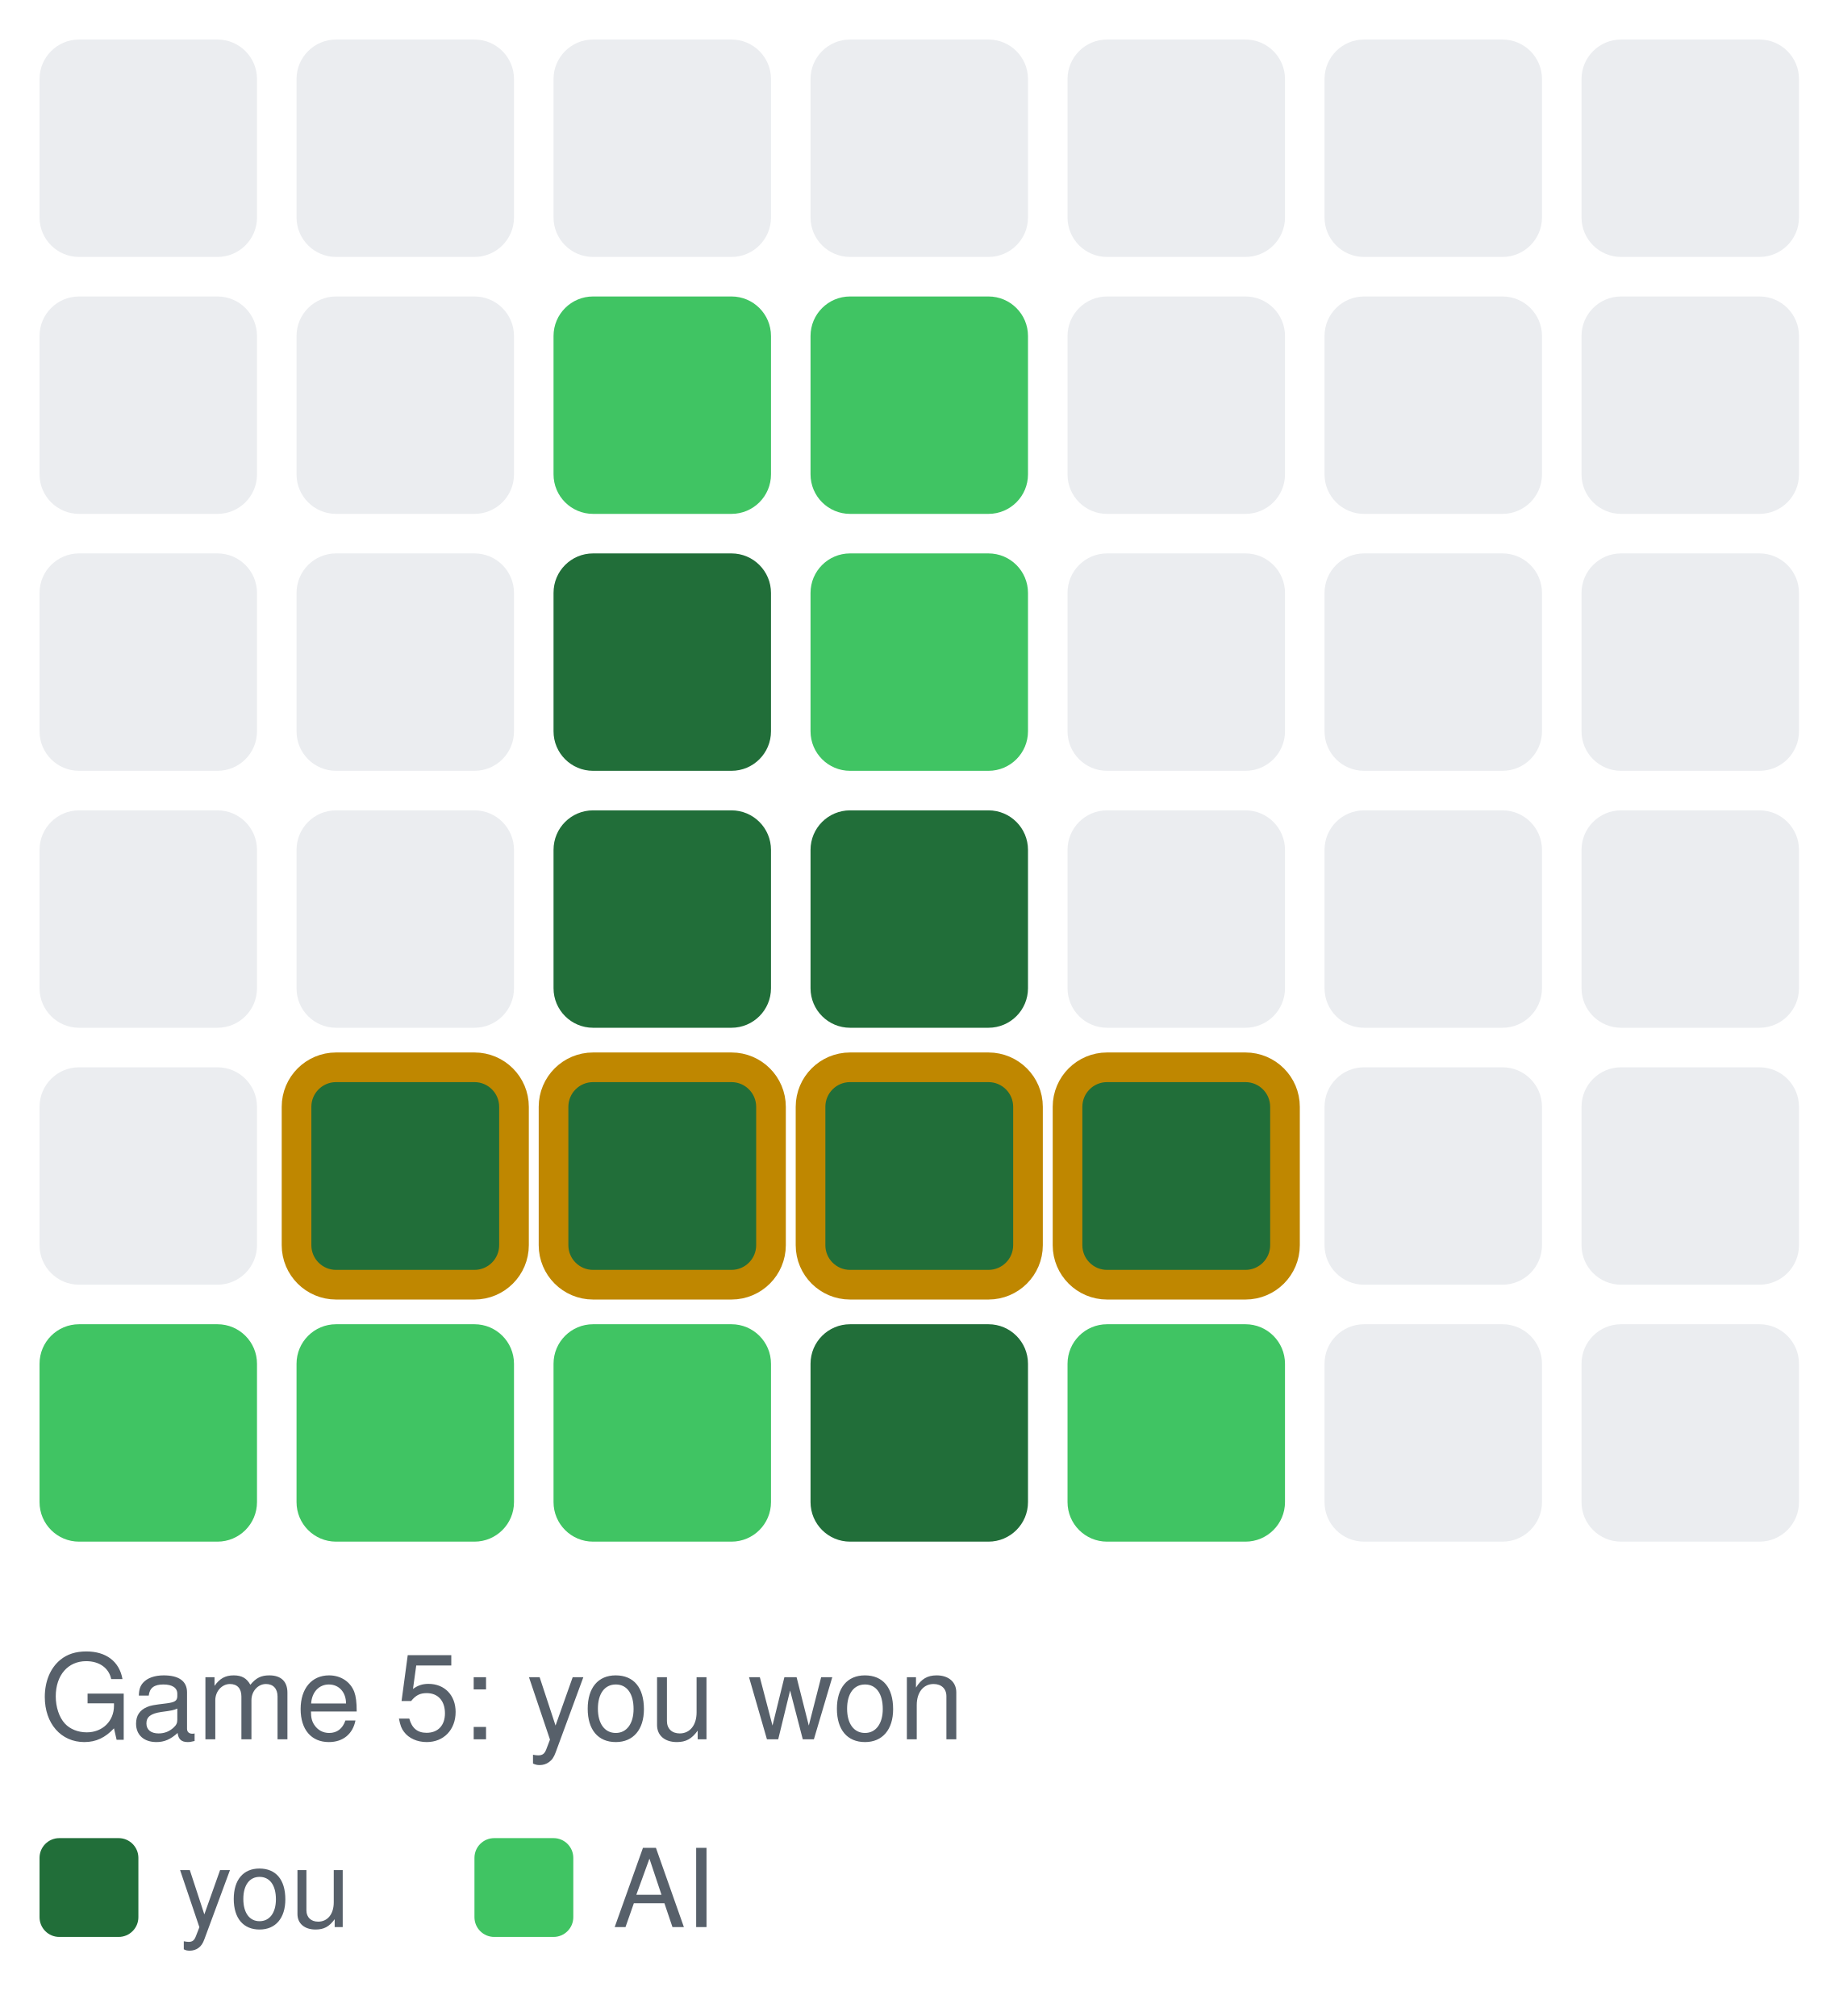
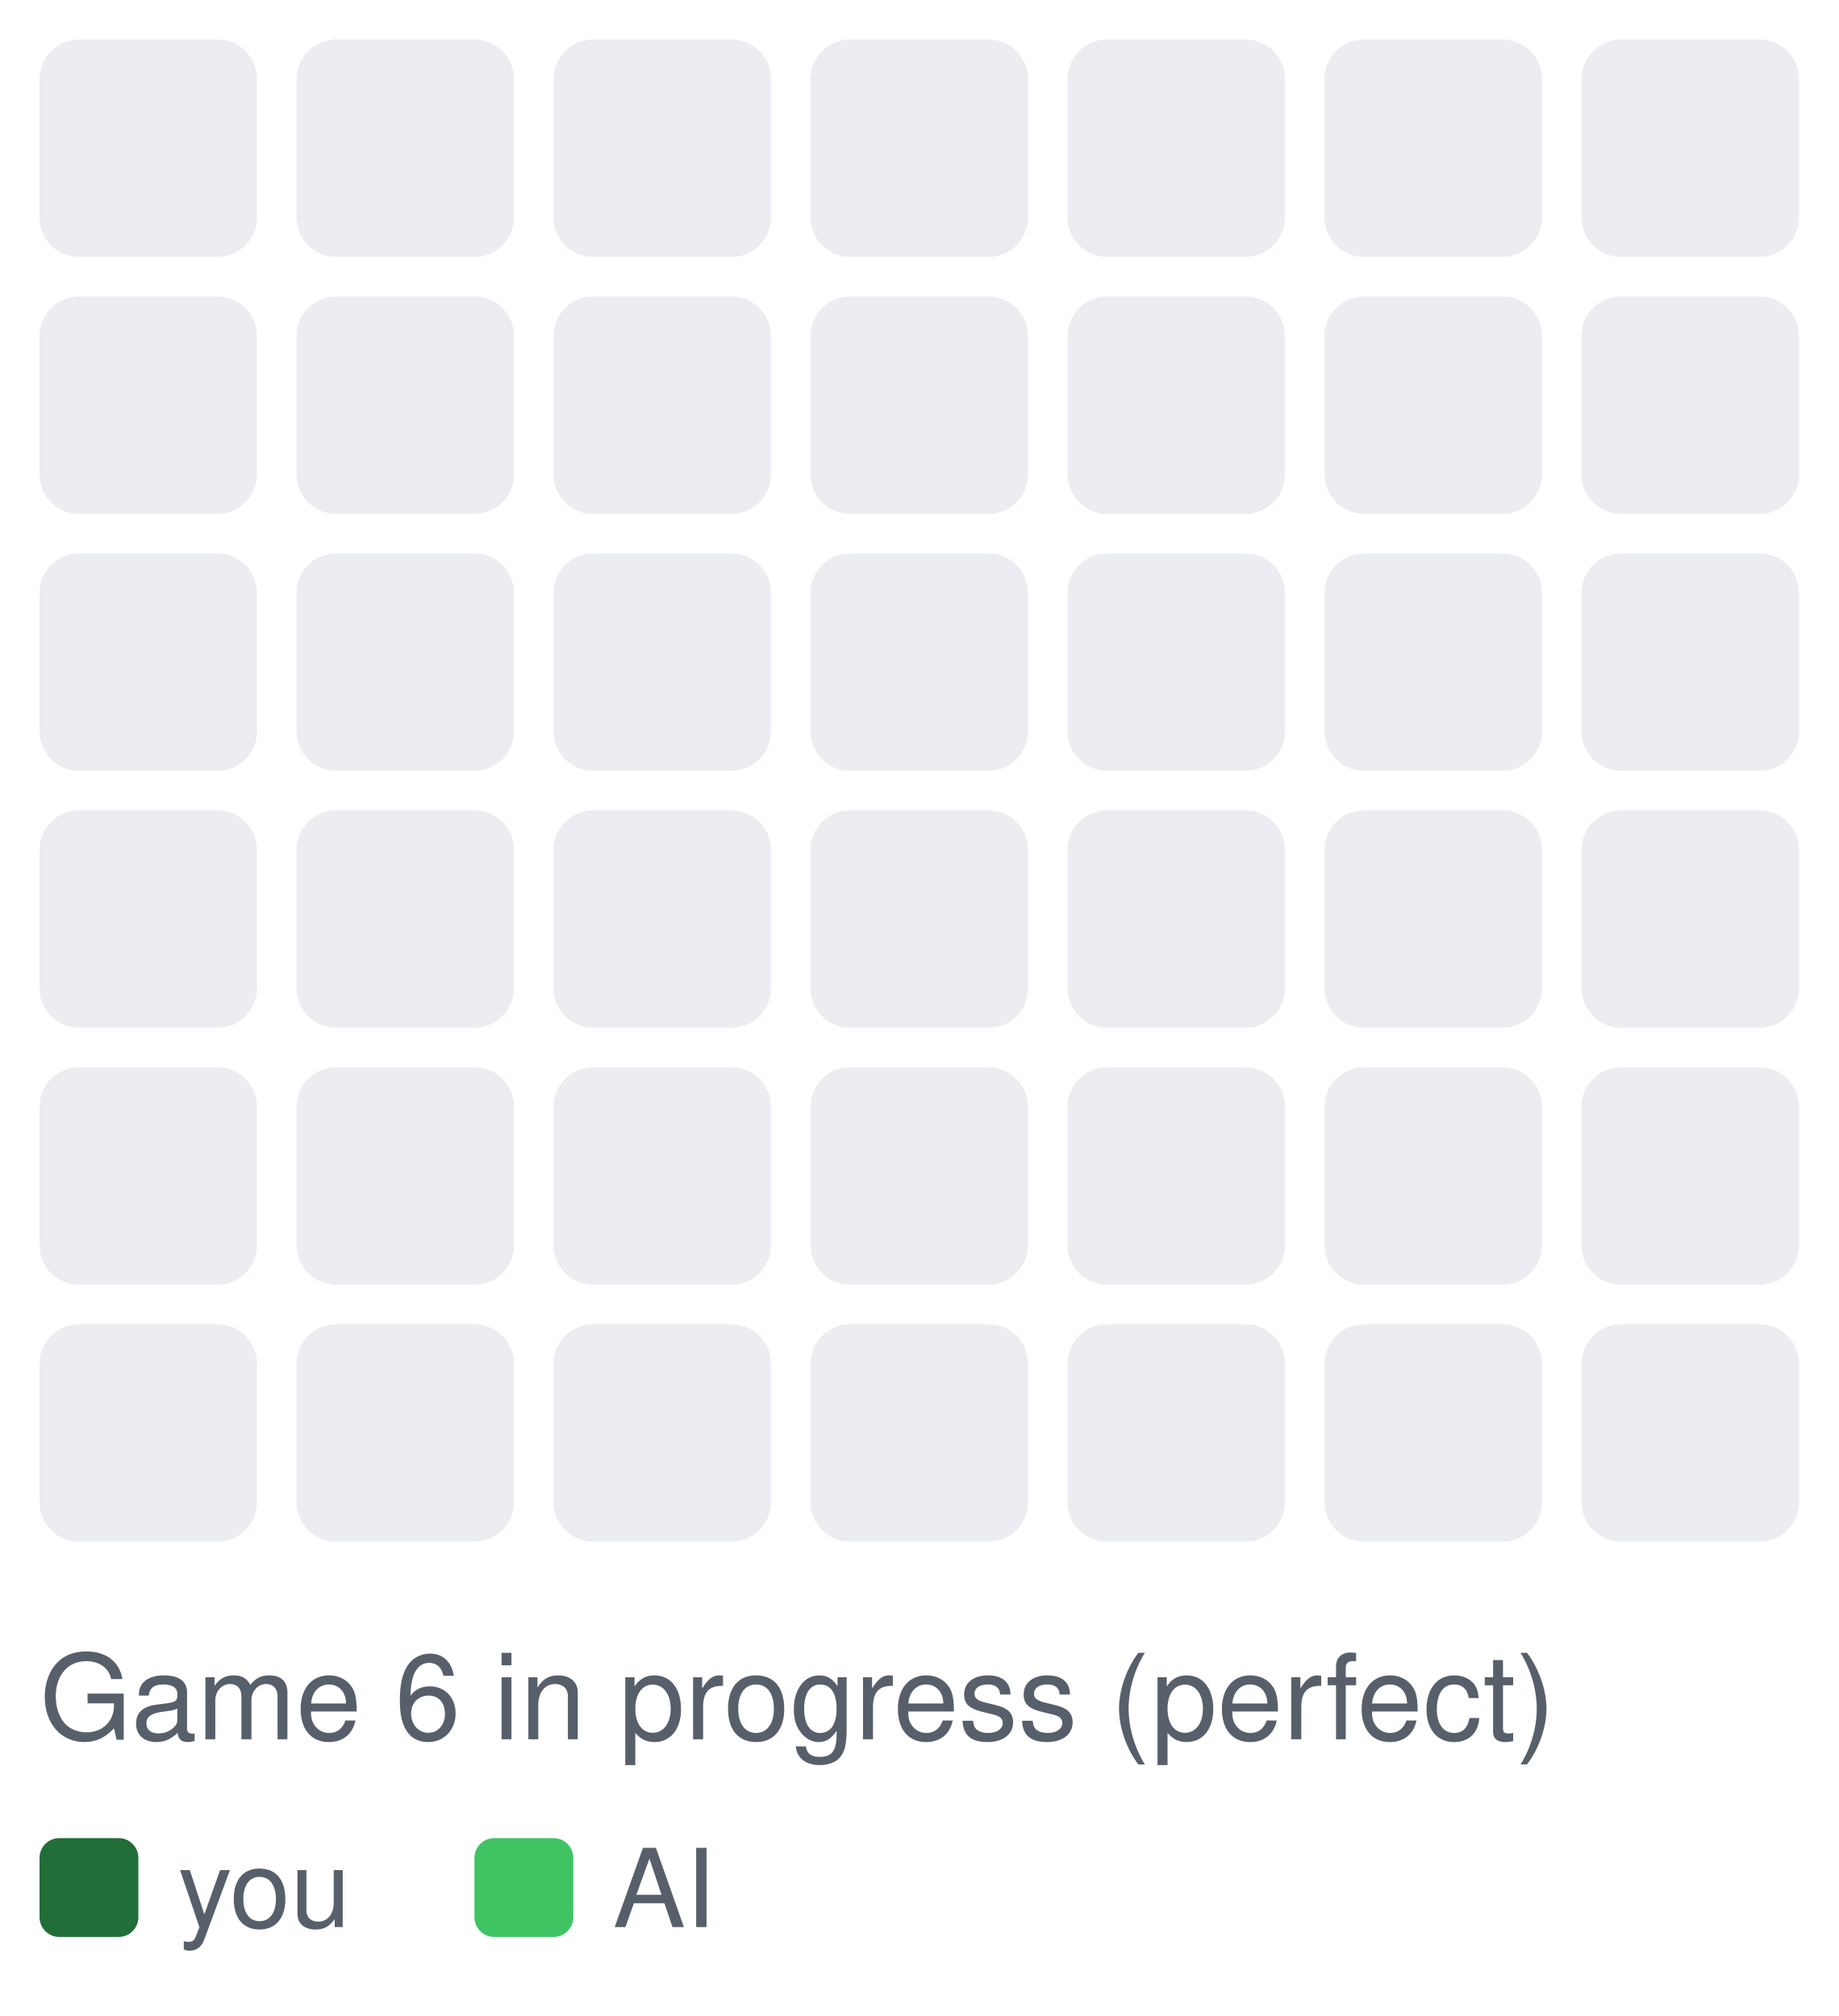
- <svg xmlns="http://www.w3.org/2000/svg" width="186" height="204" viewBox="0 0 186 204" role="img" aria-label="Commit Four: Game 5: you won">
-   <rect x="4" y="134" width="22" height="22" rx="4" fill="#40c463" />
+ <svg xmlns="http://www.w3.org/2000/svg" width="186" height="204" viewBox="0 0 186 204" role="img" aria-label="Commit Four: Game 6 in progress (perfect)">
+   <rect x="4" y="134" width="22" height="22" rx="4" fill="#ebedf0" />
  <rect x="4" y="108" width="22" height="22" rx="4" fill="#ebedf0" />
  <rect x="4" y="82" width="22" height="22" rx="4" fill="#ebedf0" />
  <rect x="4" y="56" width="22" height="22" rx="4" fill="#ebedf0" />
  <rect x="4" y="30" width="22" height="22" rx="4" fill="#ebedf0" />
  <rect x="4" y="4" width="22" height="22" rx="4" fill="#ebedf0" />
-   <rect x="30" y="134" width="22" height="22" rx="4" fill="#40c463" />
-   <rect x="30" y="108" width="22" height="22" rx="4" fill="#216e39" stroke="#bf8700" stroke-width="3" />
+   <rect x="30" y="134" width="22" height="22" rx="4" fill="#ebedf0" />
+   <rect x="30" y="108" width="22" height="22" rx="4" fill="#ebedf0" />
  <rect x="30" y="82" width="22" height="22" rx="4" fill="#ebedf0" />
  <rect x="30" y="56" width="22" height="22" rx="4" fill="#ebedf0" />
  <rect x="30" y="30" width="22" height="22" rx="4" fill="#ebedf0" />
  <rect x="30" y="4" width="22" height="22" rx="4" fill="#ebedf0" />
-   <rect x="56" y="134" width="22" height="22" rx="4" fill="#40c463" />
-   <rect x="56" y="108" width="22" height="22" rx="4" fill="#216e39" stroke="#bf8700" stroke-width="3" />
-   <rect x="56" y="82" width="22" height="22" rx="4" fill="#216e39" />
-   <rect x="56" y="56" width="22" height="22" rx="4" fill="#216e39" />
-   <rect x="56" y="30" width="22" height="22" rx="4" fill="#40c463" />
+   <rect x="56" y="134" width="22" height="22" rx="4" fill="#ebedf0" />
+   <rect x="56" y="108" width="22" height="22" rx="4" fill="#ebedf0" />
+   <rect x="56" y="82" width="22" height="22" rx="4" fill="#ebedf0" />
+   <rect x="56" y="56" width="22" height="22" rx="4" fill="#ebedf0" />
+   <rect x="56" y="30" width="22" height="22" rx="4" fill="#ebedf0" />
  <rect x="56" y="4" width="22" height="22" rx="4" fill="#ebedf0" />
-   <rect x="82" y="134" width="22" height="22" rx="4" fill="#216e39" />
-   <rect x="82" y="108" width="22" height="22" rx="4" fill="#216e39" stroke="#bf8700" stroke-width="3" />
-   <rect x="82" y="82" width="22" height="22" rx="4" fill="#216e39" />
-   <rect x="82" y="56" width="22" height="22" rx="4" fill="#40c463" />
-   <rect x="82" y="30" width="22" height="22" rx="4" fill="#40c463" />
+   <rect x="82" y="134" width="22" height="22" rx="4" fill="#ebedf0" />
+   <rect x="82" y="108" width="22" height="22" rx="4" fill="#ebedf0" />
+   <rect x="82" y="82" width="22" height="22" rx="4" fill="#ebedf0" />
+   <rect x="82" y="56" width="22" height="22" rx="4" fill="#ebedf0" />
+   <rect x="82" y="30" width="22" height="22" rx="4" fill="#ebedf0" />
  <rect x="82" y="4" width="22" height="22" rx="4" fill="#ebedf0" />
-   <rect x="108" y="134" width="22" height="22" rx="4" fill="#40c463" />
-   <rect x="108" y="108" width="22" height="22" rx="4" fill="#216e39" stroke="#bf8700" stroke-width="3" />
+   <rect x="108" y="134" width="22" height="22" rx="4" fill="#ebedf0" />
+   <rect x="108" y="108" width="22" height="22" rx="4" fill="#ebedf0" />
  <rect x="108" y="82" width="22" height="22" rx="4" fill="#ebedf0" />
  <rect x="108" y="56" width="22" height="22" rx="4" fill="#ebedf0" />
  <rect x="108" y="30" width="22" height="22" rx="4" fill="#ebedf0" />
  <rect x="108" y="4" width="22" height="22" rx="4" fill="#ebedf0" />
  <rect x="134" y="134" width="22" height="22" rx="4" fill="#ebedf0" />
  <rect x="134" y="108" width="22" height="22" rx="4" fill="#ebedf0" />
  <rect x="134" y="82" width="22" height="22" rx="4" fill="#ebedf0" />
  <rect x="134" y="56" width="22" height="22" rx="4" fill="#ebedf0" />
  <rect x="134" y="30" width="22" height="22" rx="4" fill="#ebedf0" />
  <rect x="134" y="4" width="22" height="22" rx="4" fill="#ebedf0" />
  <rect x="160" y="134" width="22" height="22" rx="4" fill="#ebedf0" />
  <rect x="160" y="108" width="22" height="22" rx="4" fill="#ebedf0" />
  <rect x="160" y="82" width="22" height="22" rx="4" fill="#ebedf0" />
  <rect x="160" y="56" width="22" height="22" rx="4" fill="#ebedf0" />
  <rect x="160" y="30" width="22" height="22" rx="4" fill="#ebedf0" />
  <rect x="160" y="4" width="22" height="22" rx="4" fill="#ebedf0" />
-   <text x="4" y="176" font-family="-apple-system,Segoe UI,Helvetica,Arial,sans-serif" font-size="12" fill="#57606a">Game 5: you won</text>
+   <text x="4" y="176" font-family="-apple-system,Segoe UI,Helvetica,Arial,sans-serif" font-size="12" fill="#57606a">Game 6 in progress (perfect)</text>
  <rect x="4" y="186" width="10" height="10" rx="2" fill="#216e39" />
  <text x="18" y="195" font-family="-apple-system,Segoe UI,Helvetica,Arial,sans-serif" font-size="11" fill="#57606a">you</text>
  <rect x="48" y="186" width="10" height="10" rx="2" fill="#40c463" />
  <text x="62" y="195" font-family="-apple-system,Segoe UI,Helvetica,Arial,sans-serif" font-size="11" fill="#57606a">AI</text>
</svg>
